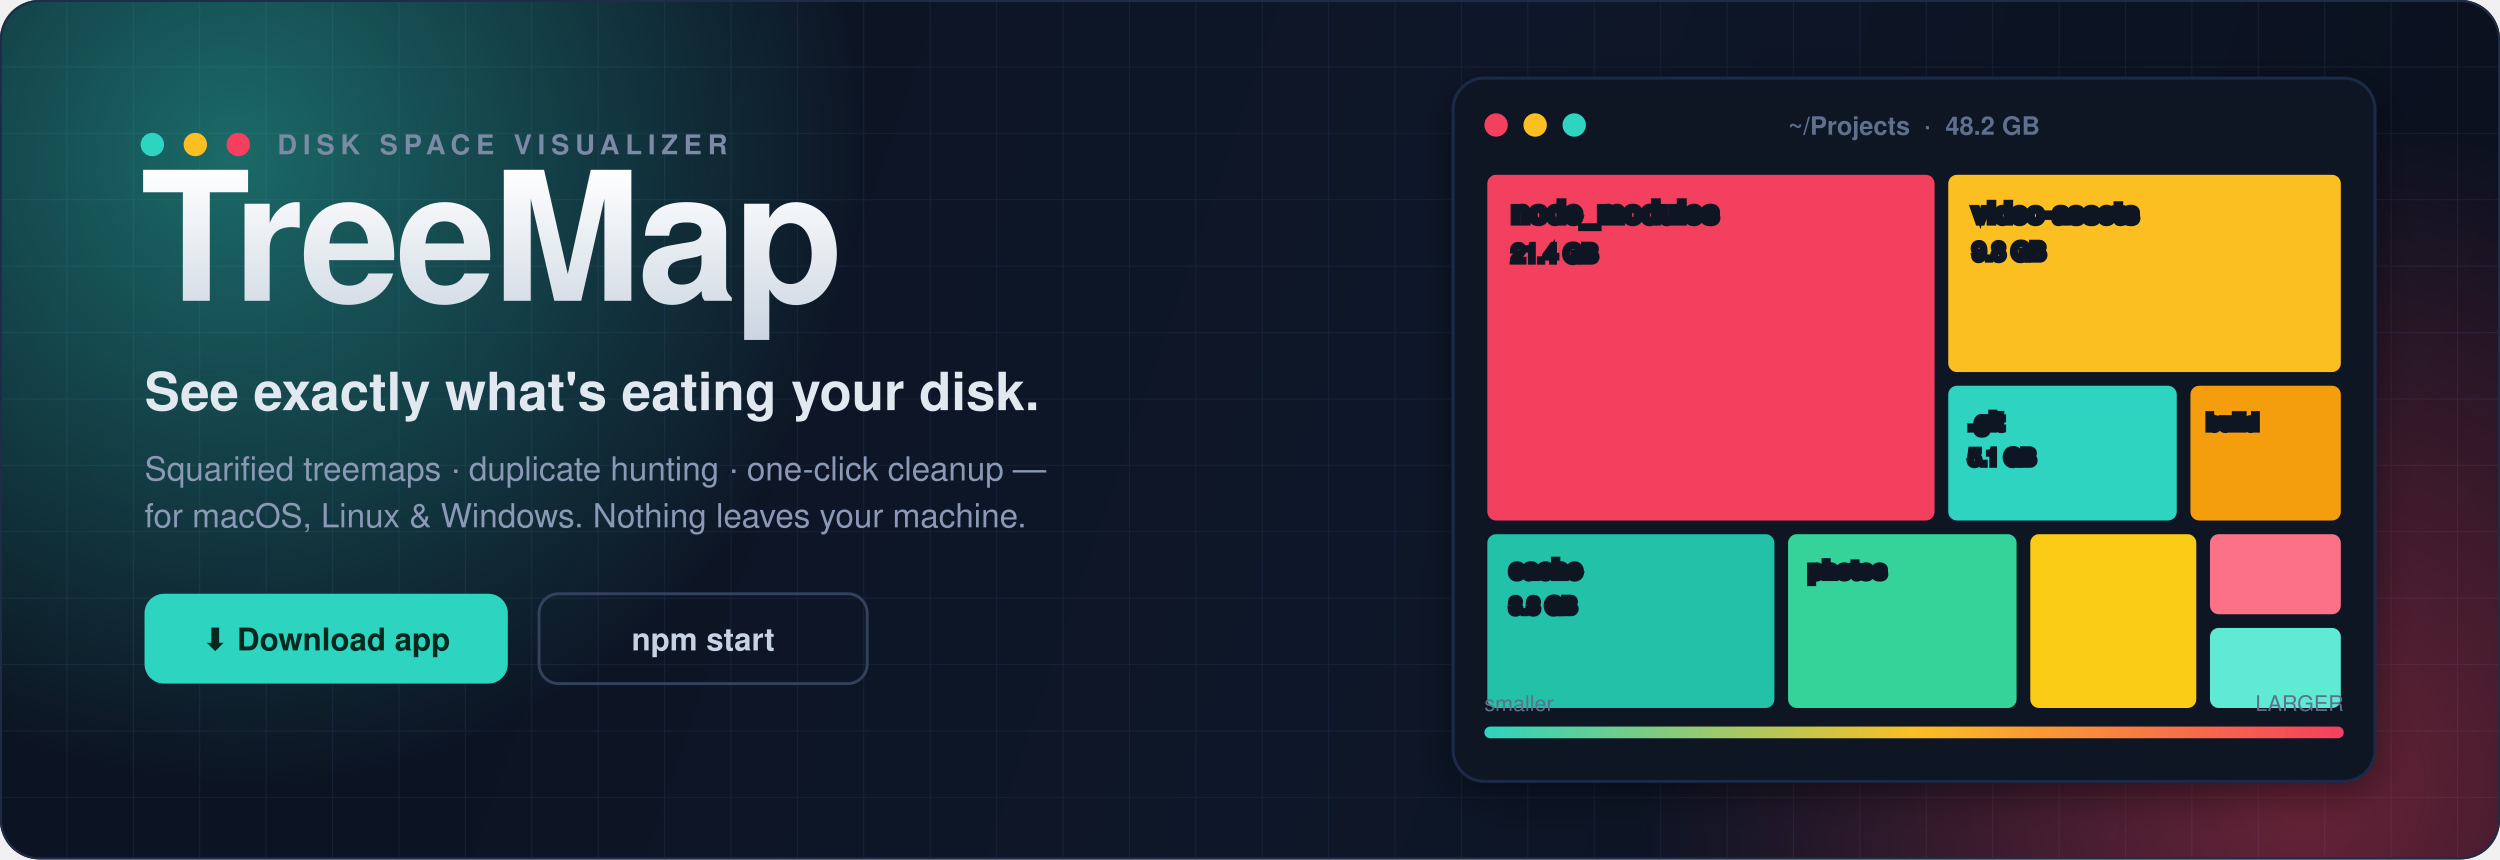
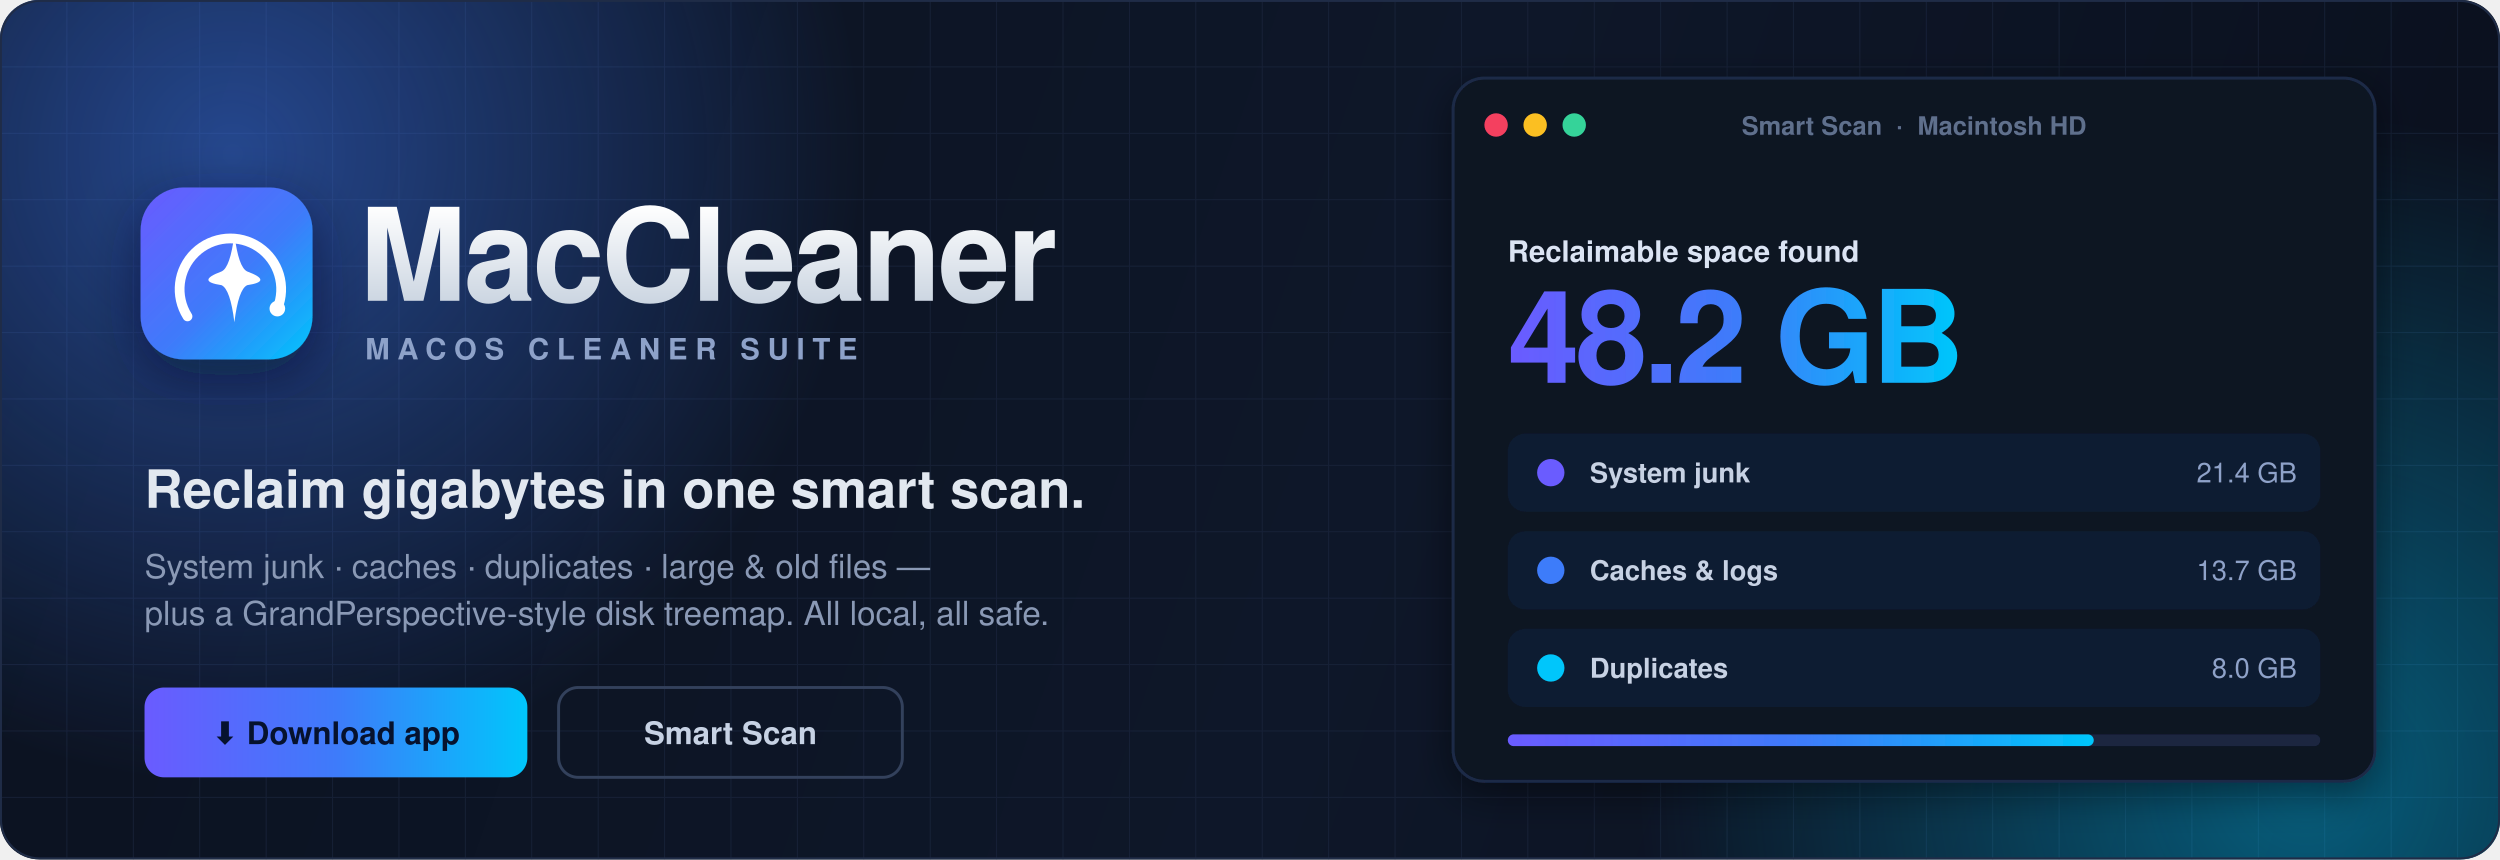
<svg xmlns="http://www.w3.org/2000/svg" width="1280" height="440" viewBox="0 0 1280 440" fill="none" font-family="'Helvetica Neue', Helvetica, Arial, sans-serif">
  <defs>
    <linearGradient id="bg" x1="0" y1="0" x2="1280" y2="440" gradientUnits="userSpaceOnUse">
      <stop offset="0" stop-color="#0b1220" />
      <stop offset="0.55" stop-color="#0e1729" />
      <stop offset="1" stop-color="#0a0f1c" />
    </linearGradient>
    <radialGradient id="glowT" cx="0.5" cy="0.5" r="0.5">
-       <stop offset="0" stop-color="#2dd4bf" stop-opacity="0.45" />
-       <stop offset="1" stop-color="#2dd4bf" stop-opacity="0" />
+       <stop offset="0" stop-color="#3E7BFA" stop-opacity="0.50" />
+       <stop offset="1" stop-color="#3E7BFA" stop-opacity="0" />
    </radialGradient>
-     <radialGradient id="glowR" cx="0.5" cy="0.5" r="0.5">
-       <stop offset="0" stop-color="#f43f5e" stop-opacity="0.40" />
-       <stop offset="1" stop-color="#f43f5e" stop-opacity="0" />
+     <radialGradient id="glowC" cx="0.5" cy="0.5" r="0.5">
+       <stop offset="0" stop-color="#00C6FB" stop-opacity="0.42" />
+       <stop offset="1" stop-color="#00C6FB" stop-opacity="0" />
    </radialGradient>
-     <linearGradient id="bar" x1="0" y1="0" x2="1" y2="0">
-       <stop offset="0" stop-color="#2dd4bf" />
-       <stop offset="0.5" stop-color="#fbbf24" />
-       <stop offset="1" stop-color="#f43f5e" />
+     <linearGradient id="brand" x1="0" y1="0" x2="1" y2="1">
+       <stop offset="0" stop-color="#6A5BFF" />
+       <stop offset="0.55" stop-color="#3E7BFA" />
+       <stop offset="1" stop-color="#00C6FB" />
    </linearGradient>
    <linearGradient id="word" x1="0" y1="0" x2="0" y2="1">
      <stop offset="0" stop-color="#ffffff" />
      <stop offset="1" stop-color="#cbd5e1" />
+     </linearGradient>
+     <linearGradient id="bar" x1="0" y1="0" x2="1" y2="0">
+       <stop offset="0" stop-color="#6A5BFF" />
+       <stop offset="0.5" stop-color="#3E7BFA" />
+       <stop offset="1" stop-color="#00C6FB" />
    </linearGradient>
    <pattern id="grid" width="34" height="34" patternUnits="userSpaceOnUse">
      <path d="M34 0H0V34" fill="none" stroke="#1c2740" stroke-width="1" />
    </pattern>
    <filter id="soft" x="-20%" y="-20%" width="140%" height="140%">
      <feDropShadow dx="0" dy="6" stdDeviation="10" flood-color="#000000" flood-opacity="0.45" />
+     </filter>
+     <filter id="logoShadow" x="-40%" y="-40%" width="180%" height="180%">
+       <feDropShadow dx="0" dy="8" stdDeviation="14" flood-color="#06122e" flood-opacity="0.55" />
    </filter>
    <clipPath id="round">
      <rect x="0" y="0" width="1280" height="440" rx="20" />
    </clipPath>
  </defs>
  <g clip-path="url(#round)">
    <rect width="1280" height="440" fill="url(#bg)" />
    <rect width="1280" height="440" fill="url(#grid)" opacity="0.6" />
    <circle cx="120" cy="80" r="320" fill="url(#glowT)" />
-     <circle cx="1180" cy="400" r="340" fill="url(#glowR)" />
-     <g transform="translate(72,118)">
-       <g>
-         <circle cx="6" cy="-44" r="6" fill="#2dd4bf" />
-         <circle cx="28" cy="-44" r="6" fill="#fbbf24" />
-         <circle cx="50" cy="-44" r="6" fill="#f43f5e" />
-         <text x="70" y="-39" fill="#7c8aa5" font-size="14" letter-spacing="3" font-weight="600">DISK SPACE VISUALIZER</text>
+     <circle cx="1180" cy="400" r="340" fill="url(#glowC)" />
+     <g transform="translate(72,96)">
+       <g filter="url(#logoShadow)">
+         <rect x="0" y="0" width="88" height="88" rx="22" fill="url(#brand)" />
+         <g transform="translate(4,4)">
+           <path d="M20 62 A26 26 0 1 1 66 58" fill="none" stroke="#ffffff" stroke-width="5" stroke-linecap="round" />
+           <circle cx="66" cy="58" r="4" fill="#ffffff" />
+           <path d="M44 20 Q46.1 37 50.6 39 Q64 44 50.6 46 Q46.1 48 44 65 Q41.9 48 37.4 46 Q24 44 37.4 39 Q41.9 37 44 20 Z" fill="#ffffff" />
+         </g>
      </g>
-       <text x="0" y="36" fill="url(#word)" font-size="92" font-weight="800" letter-spacing="-2">TreeMap</text>
-       <text x="2" y="92" fill="#e2e8f0" font-size="27" font-weight="600">See exactly what's eating your disk.</text>
-       <text x="2" y="128" fill="#8a99b5" font-size="17">Squarified treemaps · duplicate hunting · one-click cleanup —</text>
-       <text x="2" y="152" fill="#8a99b5" font-size="17">for macOS, Linux &amp; Windows. Nothing leaves your machine.</text>
-       <g transform="translate(2,186)">
-         <rect x="0" y="0" width="186" height="46" rx="10" fill="#2dd4bf" />
-         <text x="93" y="29" text-anchor="middle" fill="#06281f" font-size="16" font-weight="700">⬇  Download app</text>
-         <rect x="202" y="0" width="168" height="46" rx="10" fill="none" stroke="#33415c" stroke-width="1.5" />
-         <text x="286" y="29" text-anchor="middle" fill="#c7d2e4" font-size="16" font-weight="600">npm start</text>
+       <text x="112" y="58" fill="url(#word)" font-size="66" font-weight="800" letter-spacing="-1.5">MacCleaner</text>
+       <text x="115" y="88" fill="#8ea2c9" font-size="15" letter-spacing="4" font-weight="600">MACOS CLEANER SUITE</text>
+       <text x="2" y="164" fill="#e2e8f0" font-size="27" font-weight="600">Reclaim gigabytes in one smart scan.</text>
+       <text x="2" y="200" fill="#8a99b5" font-size="17">System junk · caches · duplicates · large &amp; old files —</text>
+       <text x="2" y="224" fill="#8a99b5" font-size="17">plus a GrandPerspective-style disk treemap. All local, all safe.</text>
+       <g transform="translate(2,256)">
+         <rect x="0" y="0" width="196" height="46" rx="10" fill="url(#bar)" />
+         <text x="98" y="29" text-anchor="middle" fill="#06122e" font-size="16" font-weight="700">⬇  Download app</text>
+         <rect x="212" y="0" width="176" height="46" rx="10" fill="none" stroke="#33415c" stroke-width="1.5" />
+         <text x="300" y="29" text-anchor="middle" fill="#c7d2e4" font-size="16" font-weight="600">Smart Scan</text>
      </g>
    </g>
    <g transform="translate(744,40)" filter="url(#soft)">
      <rect x="0" y="0" width="472" height="360" rx="16" fill="#0c1424" stroke="#1f2c47" stroke-width="1.5" />
      <circle cx="22" cy="24" r="6" fill="#f43f5e" />
      <circle cx="42" cy="24" r="6" fill="#fbbf24" />
-       <circle cx="62" cy="24" r="6" fill="#2dd4bf" />
-       <text x="236" y="29" text-anchor="middle" fill="#5f6f8c" font-size="13" font-weight="600">~/Projects  ·  48.2 GB</text>
-       <g transform="translate(16,48)" stroke="#0c1424" stroke-width="3">
-         <rect x="0" y="0" width="232" height="180" rx="6" fill="#f43f5e" />
-         <text x="14" y="26" fill="#3a0a14" font-size="15" font-weight="700">node_modules</text>
-         <text x="14" y="46" fill="#5e1320" font-size="12">21.4 GB</text>
-         <rect x="236" y="0" width="204" height="104" rx="6" fill="#fbbf24" />
-         <text x="250" y="26" fill="#4a3404" font-size="14" font-weight="700">video-assets</text>
-         <text x="250" y="45" fill="#6b4c08" font-size="12">9.8 GB</text>
-         <rect x="236" y="108" width="120" height="72" rx="6" fill="#2dd4bf" />
-         <text x="248" y="132" fill="#063a31" font-size="12" font-weight="700">.git</text>
-         <text x="248" y="150" fill="#0a5447" font-size="11">5.1 GB</text>
-         <rect x="360" y="108" width="80" height="72" rx="6" fill="#f59e0b" />
-         <text x="370" y="132" fill="#4a3404" font-size="11" font-weight="700">build</text>
-         <rect x="0" y="184" width="150" height="92" rx="6" fill="#22c1a8" />
-         <text x="13" y="208" fill="#063a31" font-size="13" font-weight="700">cache</text>
-         <text x="13" y="226" fill="#0a5447" font-size="11">3.3 GB</text>
-         <rect x="154" y="184" width="120" height="92" rx="6" fill="#34d399" />
-         <text x="166" y="208" fill="#063a31" font-size="12" font-weight="700">photos</text>
-         <rect x="278" y="184" width="88" height="92" rx="6" fill="#facc15" />
-         <rect x="370" y="184" width="70" height="44" rx="6" fill="#fb7185" />
-         <rect x="370" y="232" width="70" height="44" rx="6" fill="#5eead4" />
+       <circle cx="62" cy="24" r="6" fill="#34d399" />
+       <text x="236" y="29" text-anchor="middle" fill="#5f6f8c" font-size="13" font-weight="600">Smart Scan  ·  Macintosh HD</text>
+       <g transform="translate(28,64)">
+         <text x="0" y="30" fill="#dbe4f3" font-size="15" font-weight="600">Reclaimable space found</text>
+         <text x="0" y="92" fill="url(#bar)" font-size="66" font-weight="800" letter-spacing="-2">48.2 GB</text>
      </g>
-       <rect x="16" y="332" width="440" height="6" rx="3" fill="url(#bar)" />
-       <text x="16" y="324" fill="#5f6f8c" font-size="11">smaller</text>
-       <text x="456" y="324" text-anchor="end" fill="#5f6f8c" font-size="11">LARGER</text>
+       <g transform="translate(28,182)" font-size="14">
+         <rect x="0" y="0" width="416" height="40" rx="9" fill="#101c30" />
+         <circle cx="22" cy="20" r="7" fill="#6A5BFF" />
+         <text x="42" y="25" fill="#c7d2e4" font-weight="600">System junk</text>
+         <text x="404" y="25" text-anchor="end" fill="#8ea2c9">21.4 GB</text>
+         <rect x="0" y="50" width="416" height="40" rx="9" fill="#101c30" />
+         <circle cx="22" cy="70" r="7" fill="#3E7BFA" />
+         <text x="42" y="75" fill="#c7d2e4" font-weight="600">Caches &amp; logs</text>
+         <text x="404" y="75" text-anchor="end" fill="#8ea2c9">13.7 GB</text>
+         <rect x="0" y="100" width="416" height="40" rx="9" fill="#101c30" />
+         <circle cx="22" cy="120" r="7" fill="#00C6FB" />
+         <text x="42" y="125" fill="#c7d2e4" font-weight="600">Duplicates</text>
+         <text x="404" y="125" text-anchor="end" fill="#8ea2c9">8.0 GB</text>
+       </g>
+       <rect x="28" y="336" width="416" height="6" rx="3" fill="#1b2740" />
+       <rect x="28" y="336" width="300" height="6" rx="3" fill="url(#bar)" />
    </g>
  </g>
  <rect x="0.5" y="0.5" width="1279" height="439" rx="20" fill="none" stroke="#1f2c47" stroke-width="1" />
</svg>
